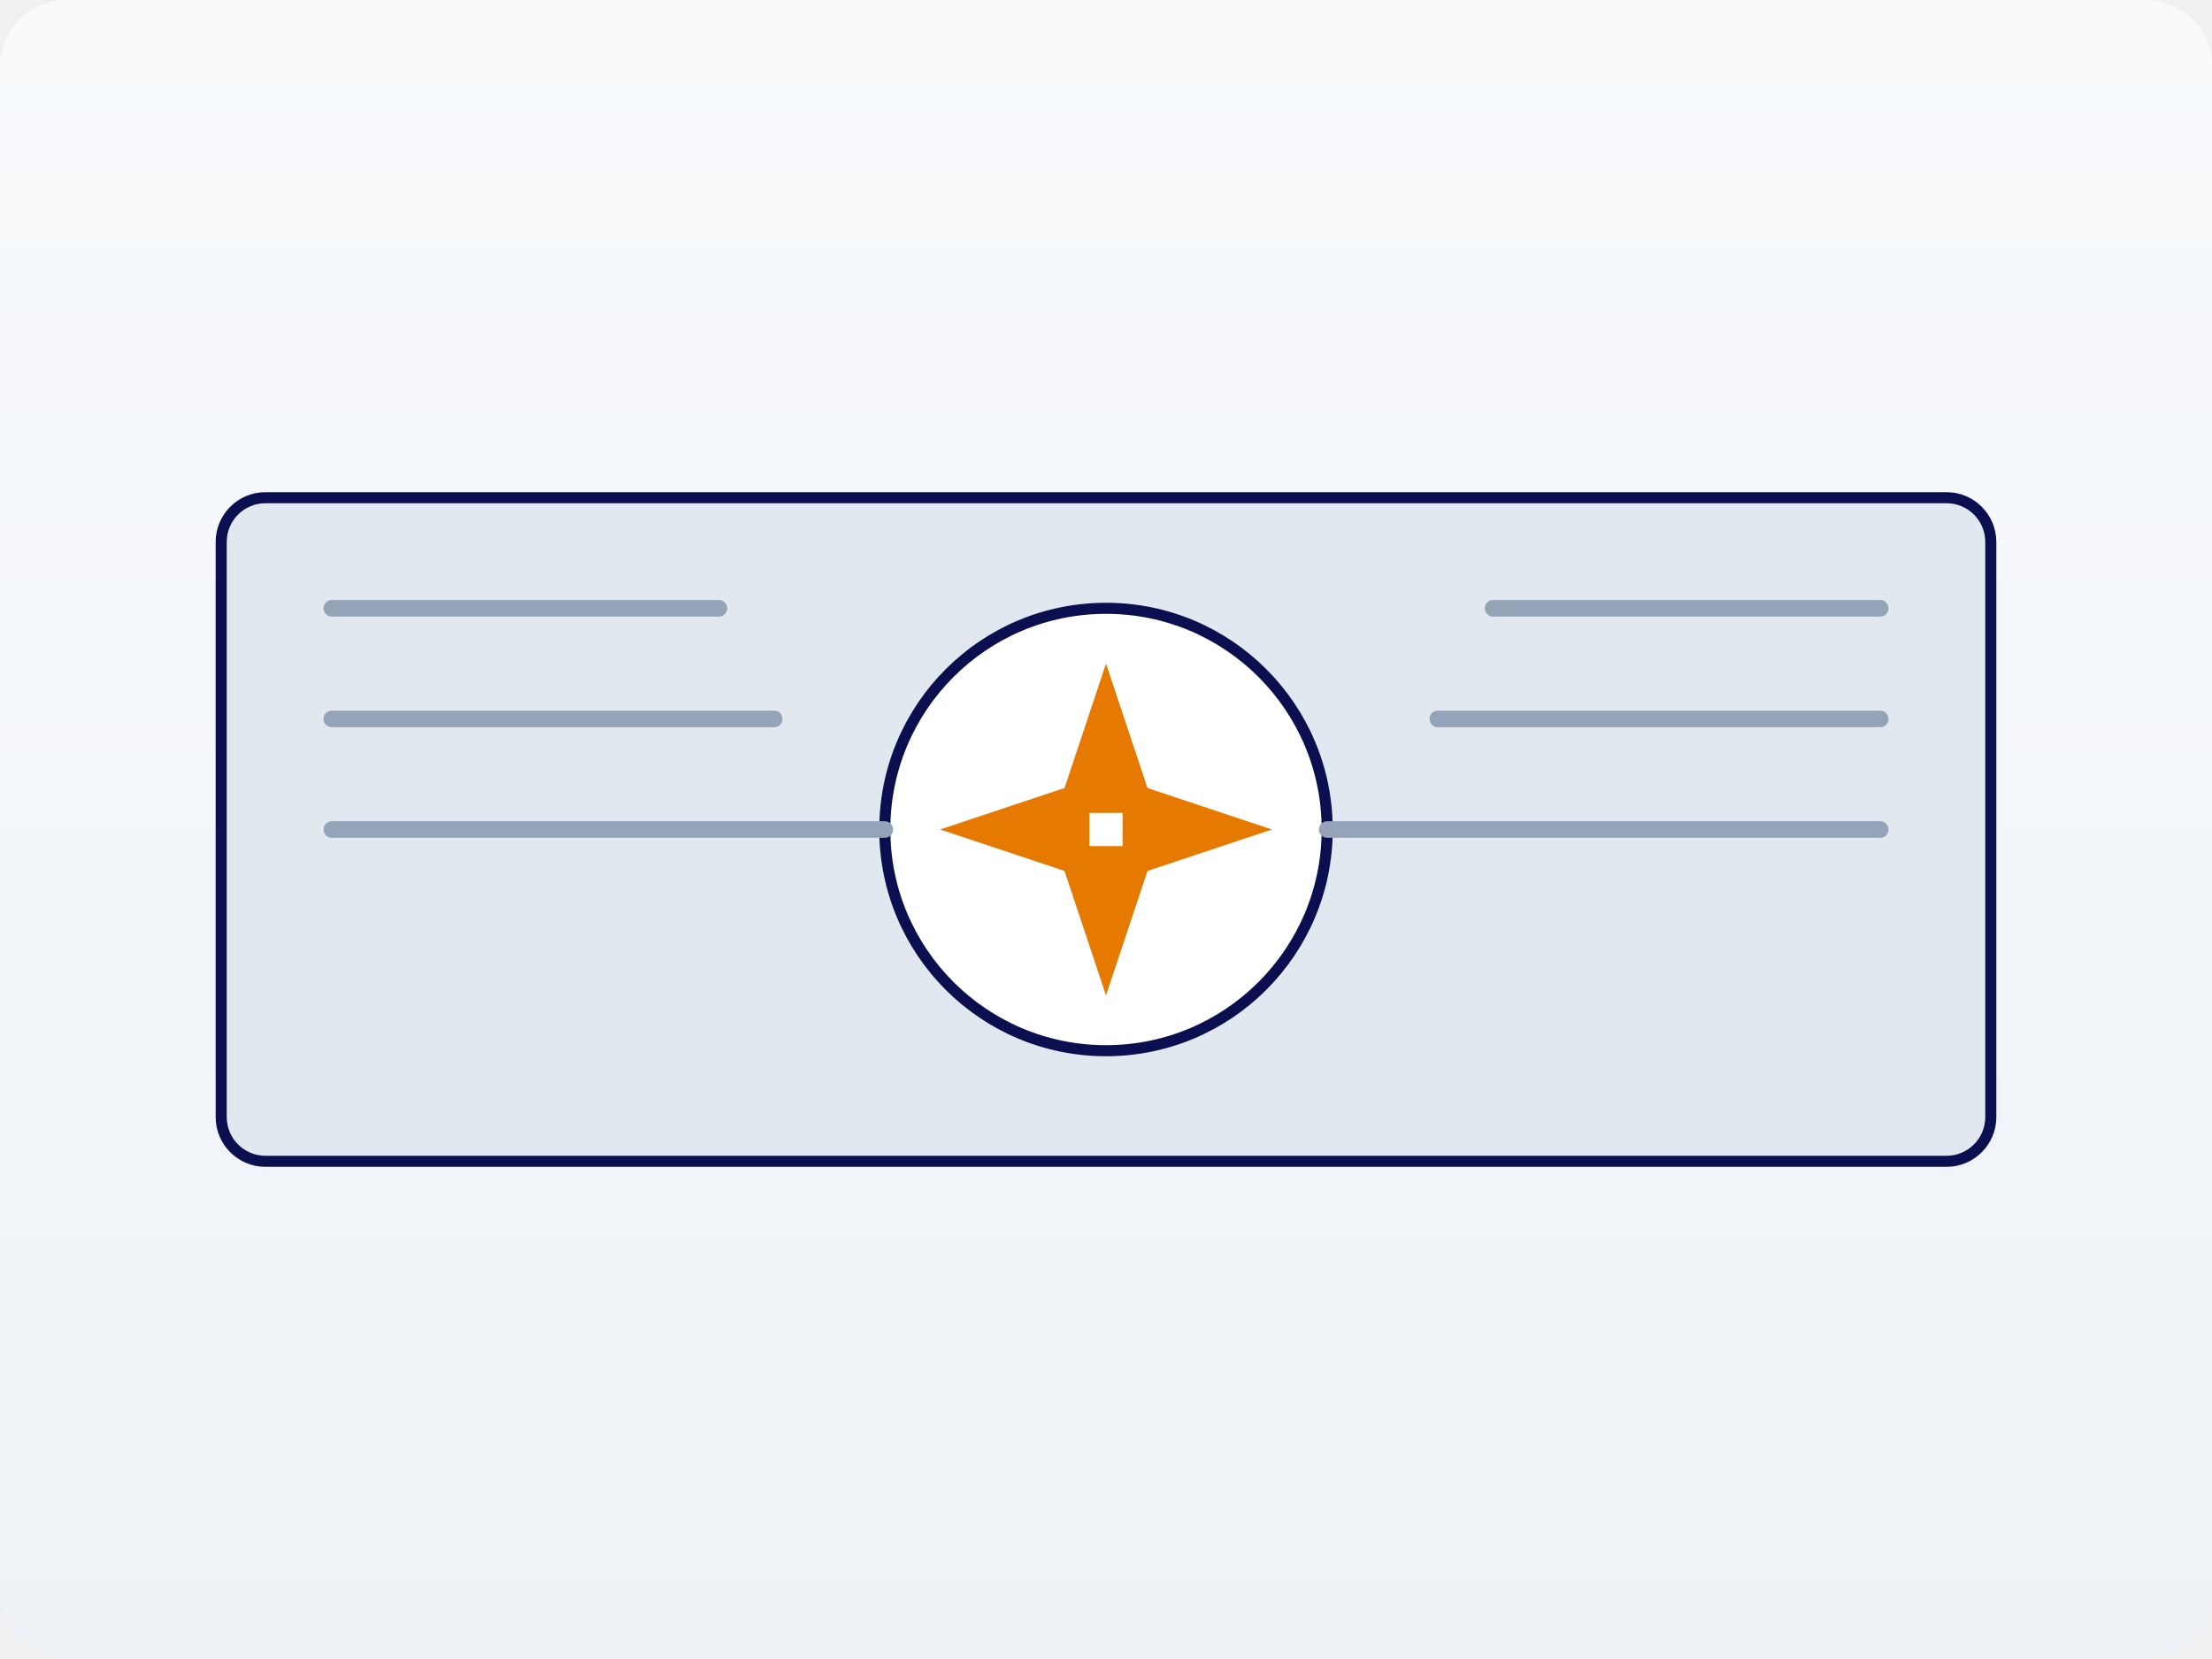
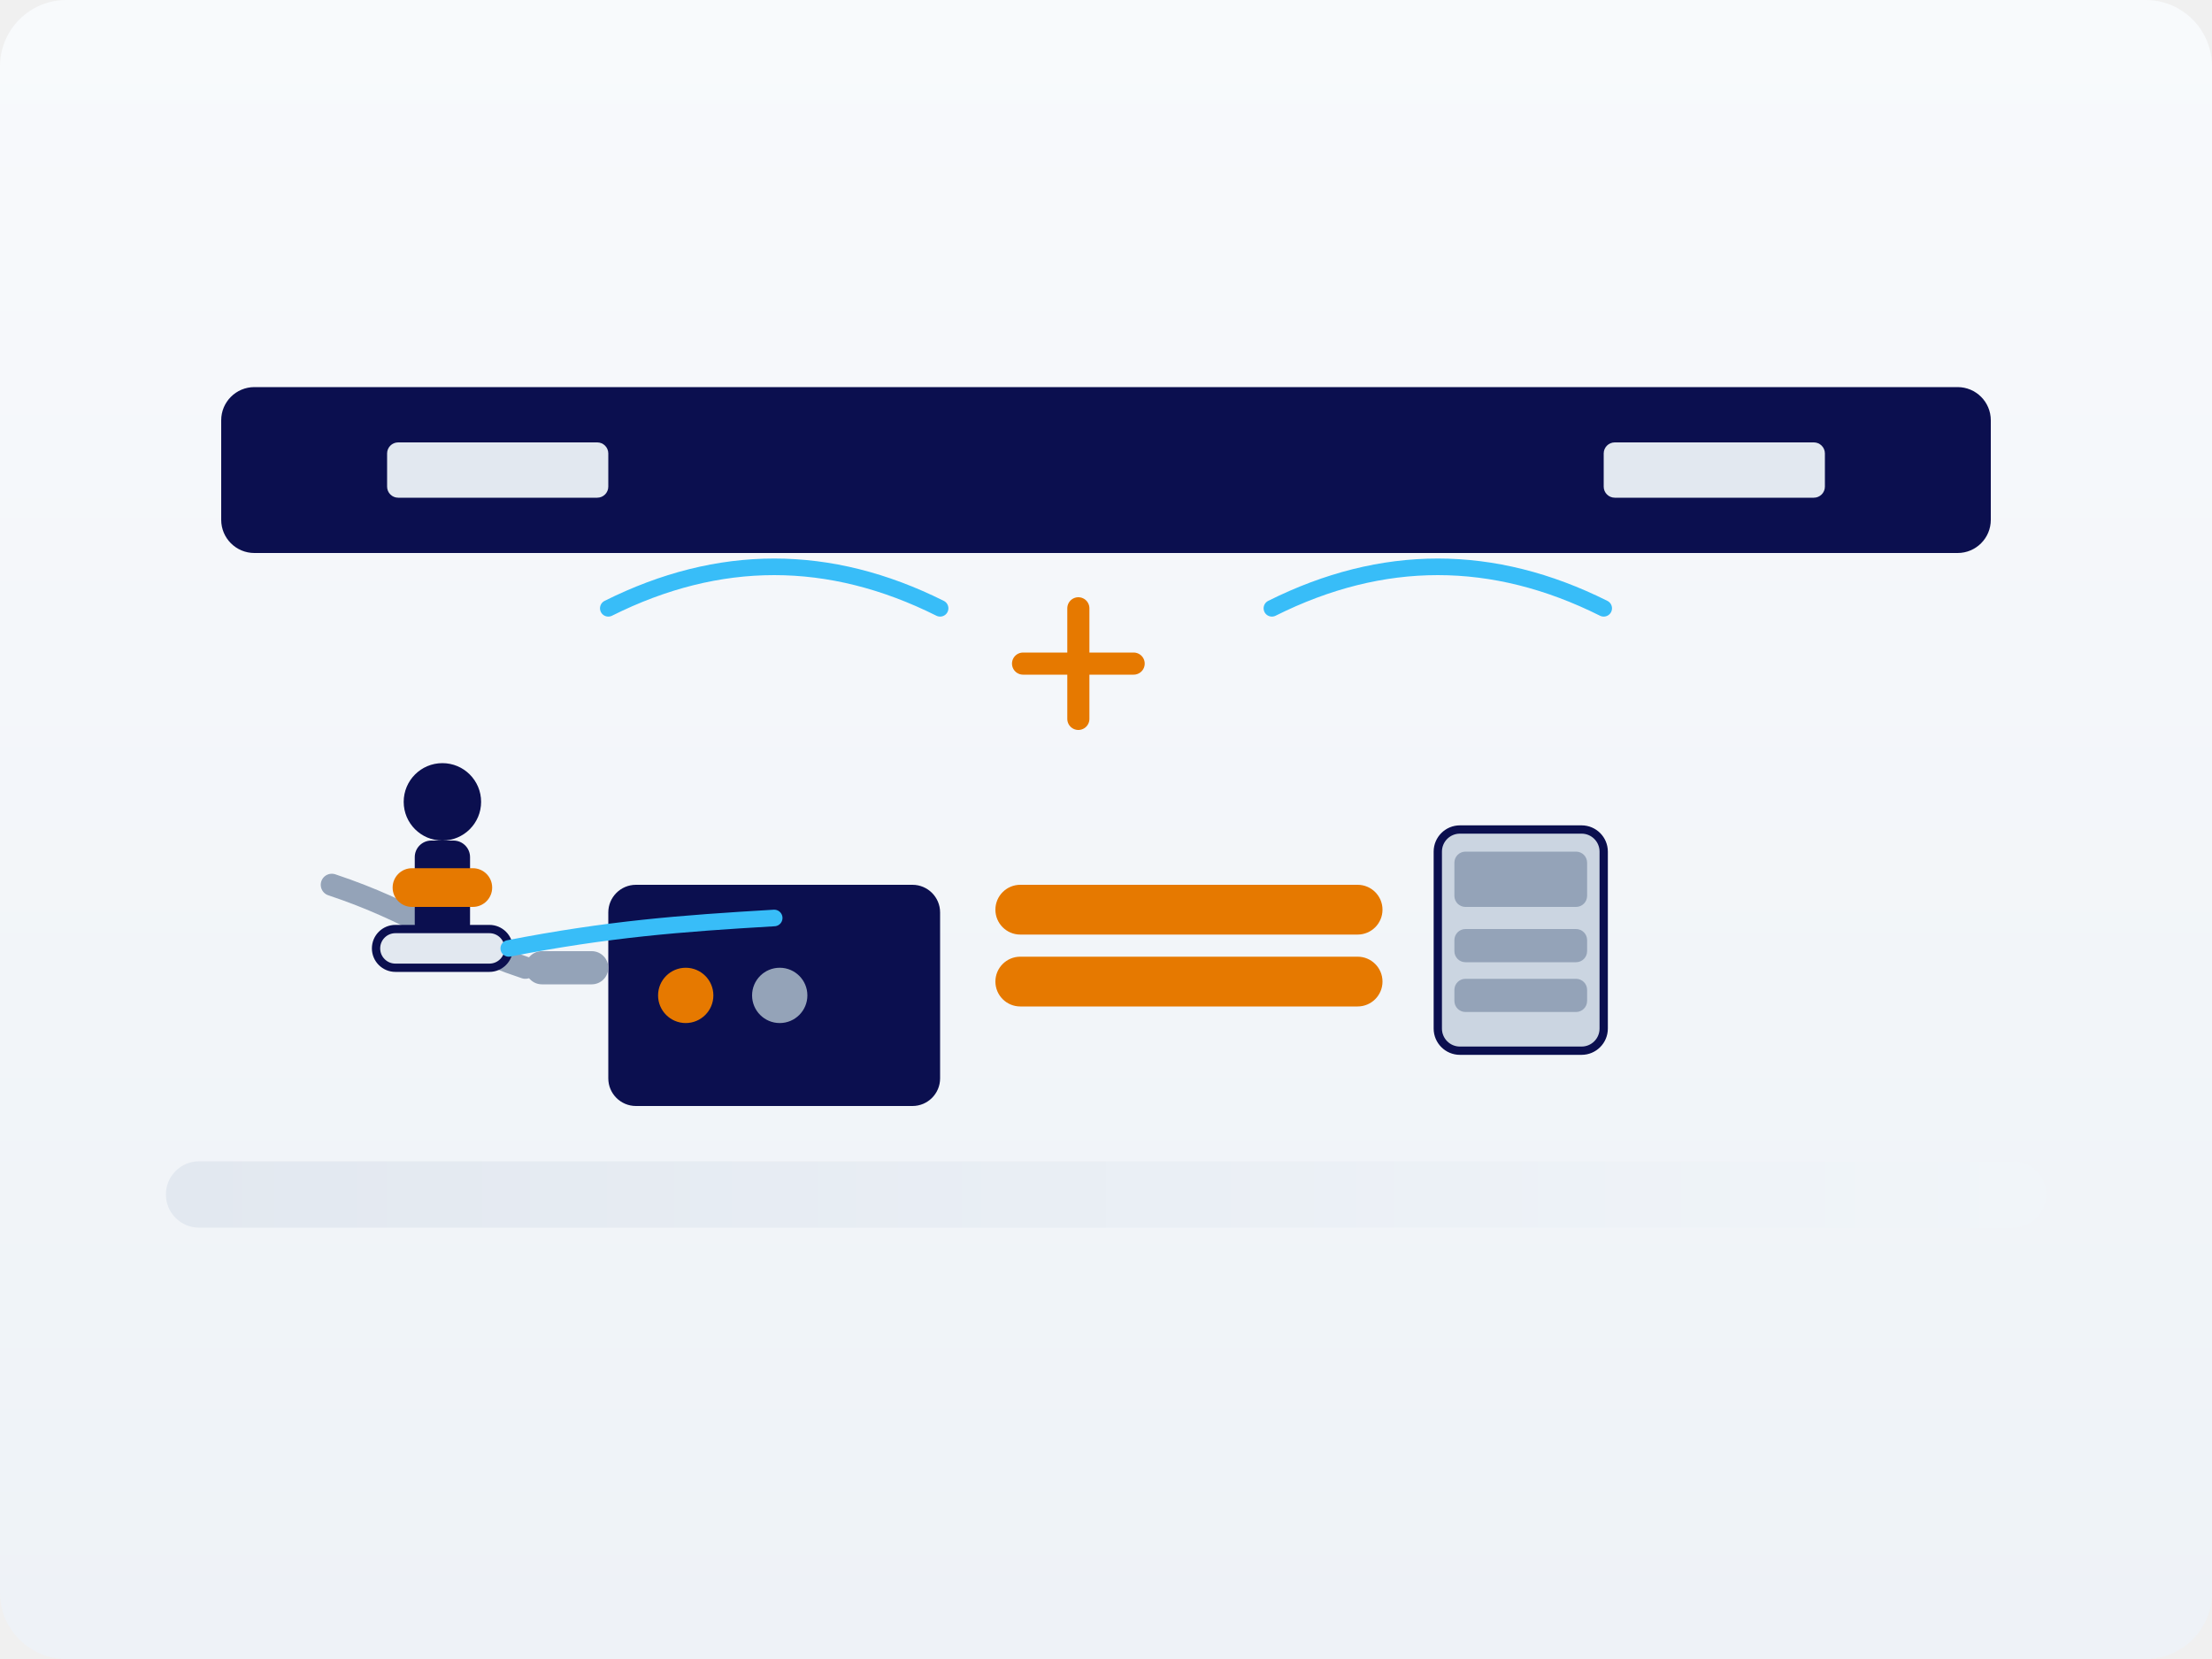
<svg xmlns="http://www.w3.org/2000/svg" viewBox="0 0 800 600" role="img" aria-labelledby="title desc">
  <defs>
    <linearGradient id="bg" x1="0" y1="0" x2="0" y2="1">
      <stop offset="0" stop-color="#f8fafc" />
      <stop offset="1" stop-color="#eef2f7" />
    </linearGradient>
+     <linearGradient id="floor" x1="0" y1="0" x2="1" y2="0">
+       <stop offset="0" stop-color="#e2e8f0" />
+       <stop offset="1" stop-color="#f1f5f9" />
+     </linearGradient>
  </defs>
  <rect width="800" height="600" rx="24" fill="url(#bg)" />
-   <rect x="80" y="180" width="640" height="240" rx="16" fill="#e2e8f0" stroke="#0b0f4f" stroke-width="4" />
-   <circle cx="400" cy="300" r="80" fill="#ffffff" stroke="#0b0f4f" stroke-width="4" />
-   <g fill="#e67900" transform="translate(400 300)">
-     <path d="M0 -60 L18 -6 L-18 -6 Z" />
-     <path d="M60 0 L6 18 L6 -18 Z" />
-     <path d="M0 60 L-18 6 L18 6 Z" />
-     <path d="M-60 0 L-6 -18 L-6 18 Z" />
+   <rect x="60" y="420" width="680" height="24" rx="12" fill="url(#floor)" />
+   <rect x="80" y="140" width="640" height="60" rx="12" fill="#0b0f4f" />
+   <g fill="#e2e8f0">
+     <rect x="140" y="160" width="80" height="20" rx="4" />
+     <rect x="580" y="160" width="80" height="20" rx="4" />
  </g>
-   <g stroke="#94a3b8" stroke-width="6" stroke-linecap="round" fill="none">
-     <path d="M120 220 C180 220, 220 220, 260 220" />
-     <path d="M120 260 C200 260, 240 260, 280 260" />
-     <path d="M120 300 C200 300, 260 300, 320 300" />
-     <path d="M680 220 C620 220, 580 220, 540 220" />
-     <path d="M680 260 C600 260, 560 260, 520 260" />
-     <path d="M680 300 C600 300, 540 300, 480 300" />
+   <g stroke="#38bdf8" stroke-width="6" stroke-linecap="round" fill="none">
+     <path d="M220 220 C260 200, 300 200, 340 220" />
+     <path d="M460 220 C500 200, 540 200, 580 220" />
+   </g>
+   <g transform="translate(220 320)">
+     <rect x="0" y="0" width="120" height="80" rx="10" fill="#0b0f4f" />
+     <circle cx="28" cy="40" r="10" fill="#e67900" />
+     <circle cx="62" cy="40" r="10" fill="#94a3b8" />
+     <rect x="-30" y="24" width="30" height="12" rx="6" fill="#94a3b8" />
+     <path d="M-30 30 C-60 20, -70 10, -100 0" stroke="#94a3b8" stroke-width="8" fill="none" stroke-linecap="round" />
+   </g>
+   <g transform="translate(520 300)">
+     <rect x="0" y="0" width="60" height="80" rx="8" fill="#cbd5e1" stroke="#0b0f4f" stroke-width="3" />
+     <rect x="6" y="8" width="48" height="20" rx="4" fill="#94a3b8" />
+     <rect x="6" y="36" width="48" height="12" rx="4" fill="#94a3b8" />
+     <rect x="6" y="54" width="48" height="12" rx="4" fill="#94a3b8" />
+   </g>
+   <g transform="translate(160 320)">
+     <circle cx="0" cy="-30" r="14" fill="#0b0f4f" />
+     <rect x="-10" y="-16" width="20" height="36" rx="6" fill="#0b0f4f" />
+     <rect x="-18" y="-6" width="36" height="14" rx="7" fill="#e67900" />
+     <rect x="-24" y="16" width="48" height="14" rx="7" fill="#e2e8f0" stroke="#0b0f4f" stroke-width="3" />
+     <path d="M24 23 C60 16, 86 14, 120 12" stroke="#38bdf8" stroke-width="6" fill="none" stroke-linecap="round" />
+   </g>
+   <g transform="translate(360 320)" fill="#e67900">
+     <rect x="0" y="0" width="140" height="18" rx="9" />
+     <rect x="0" y="26" width="140" height="18" rx="9" />
+   </g>
+   <g transform="translate(390 260)" stroke="#e67900" stroke-width="8" stroke-linecap="round">
+     <path d="M0 0 L0 -40" />
+     <path d="M-20 -20 L20 -20" />
  </g>
</svg>
